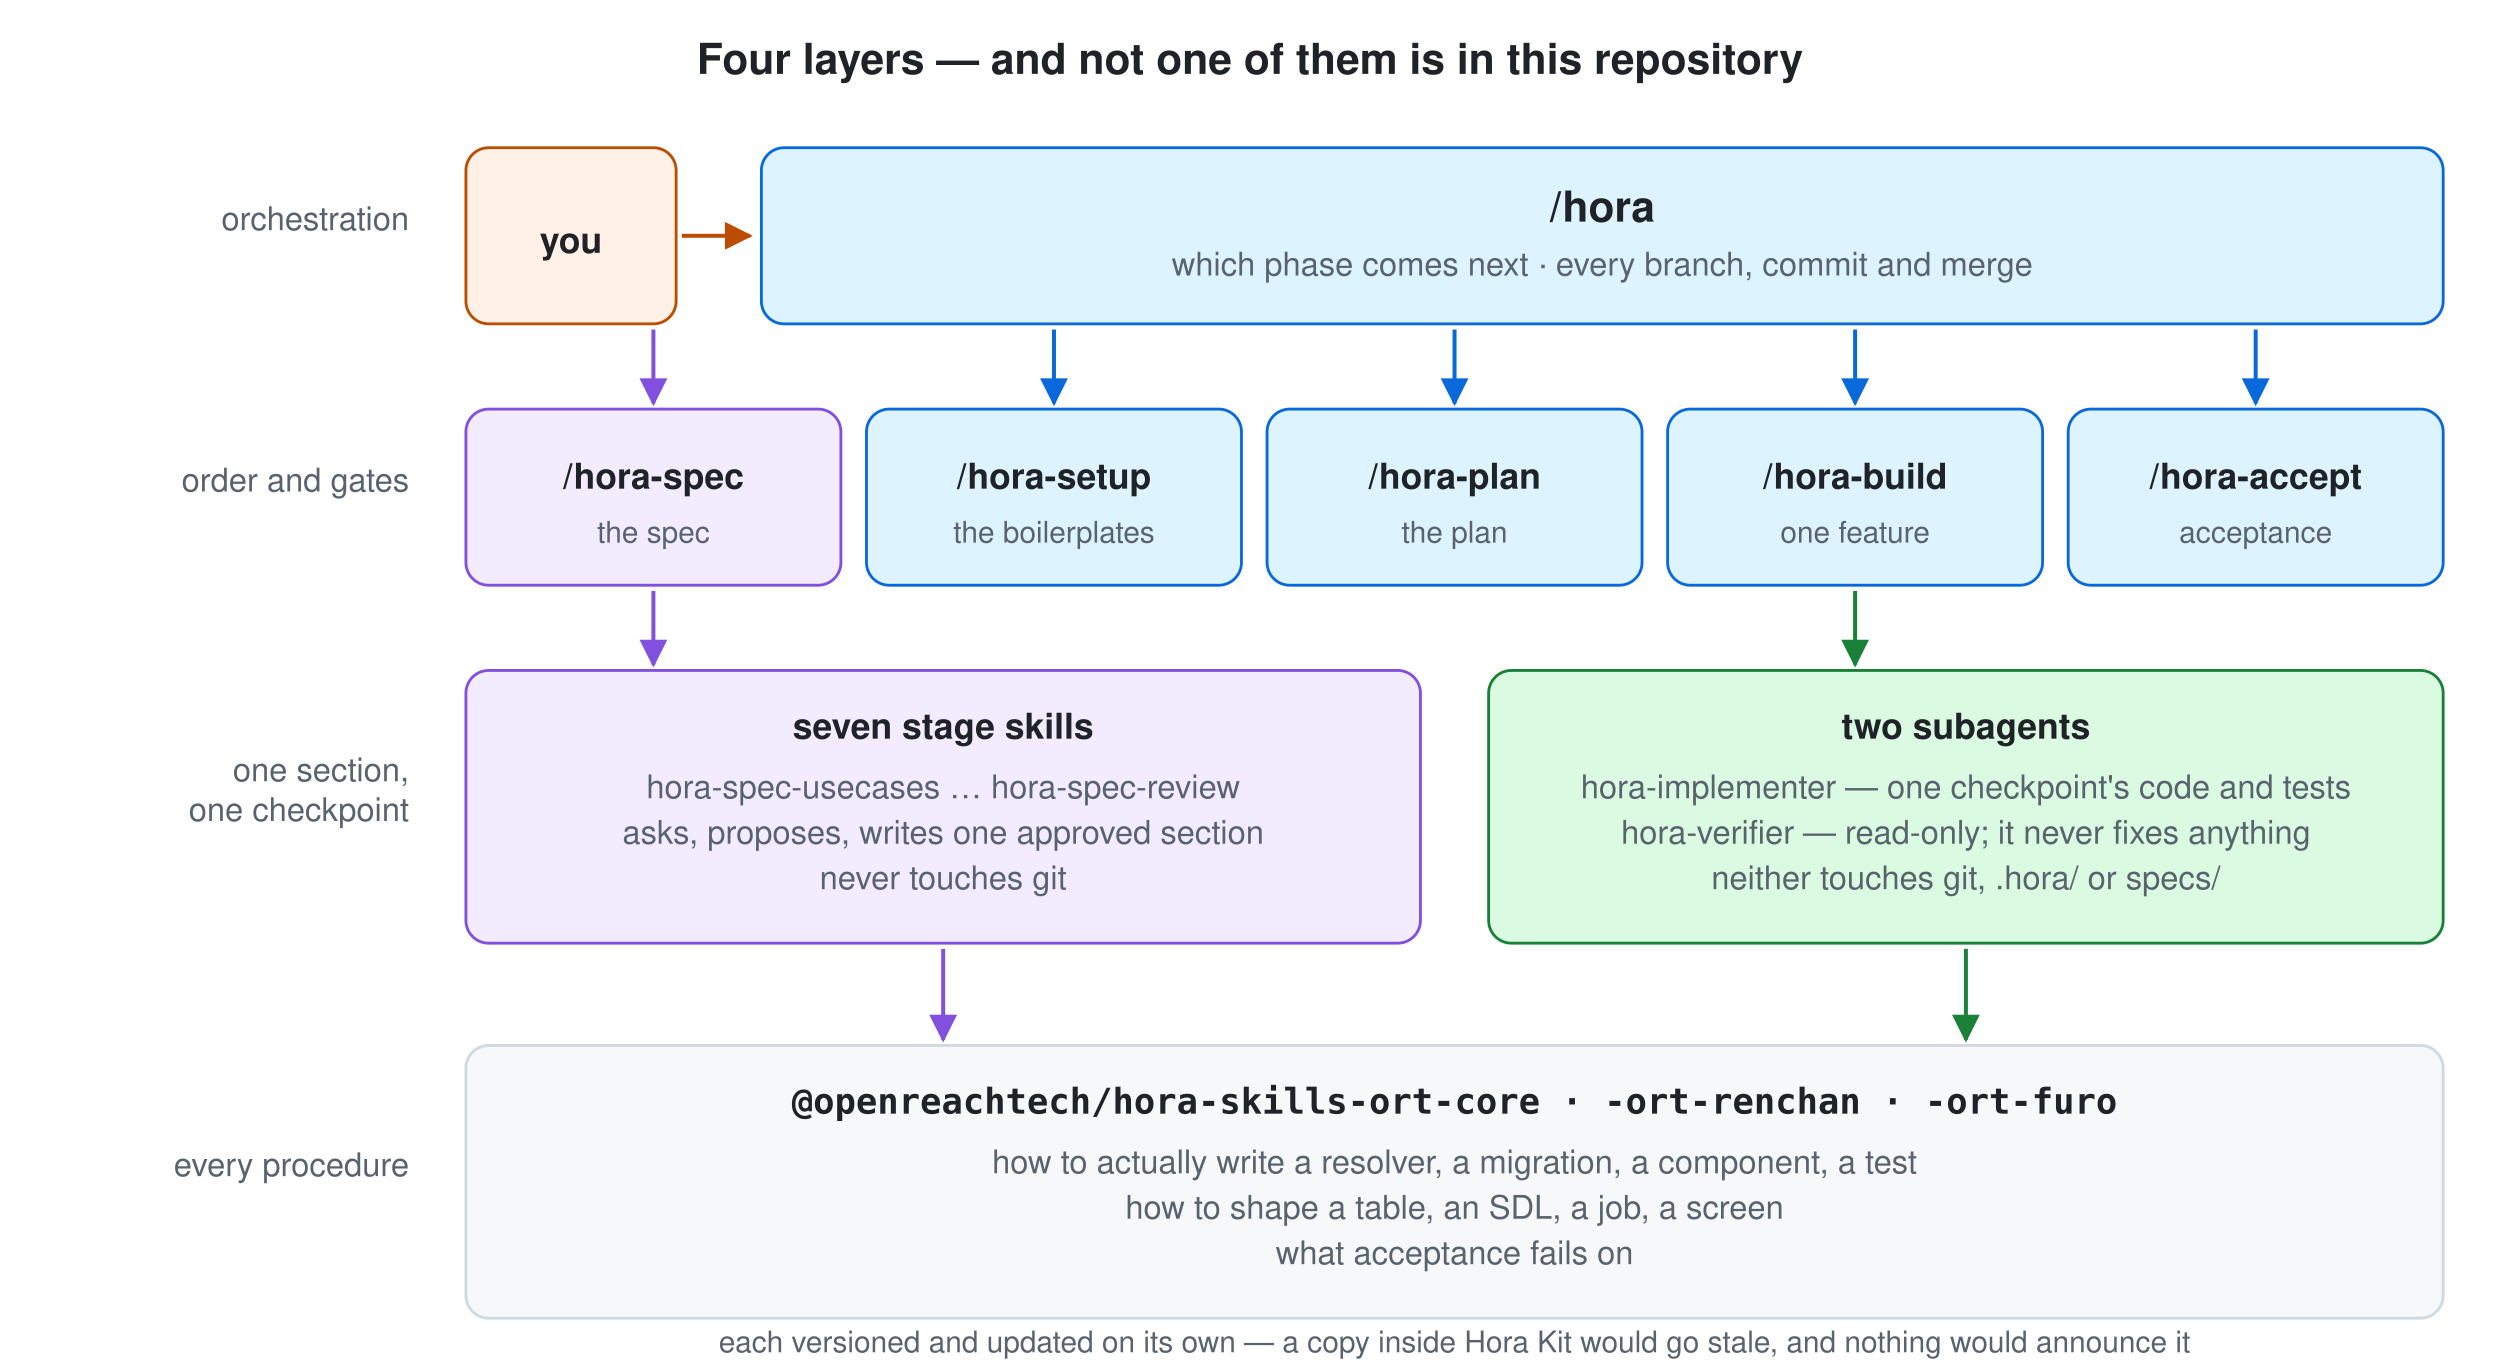
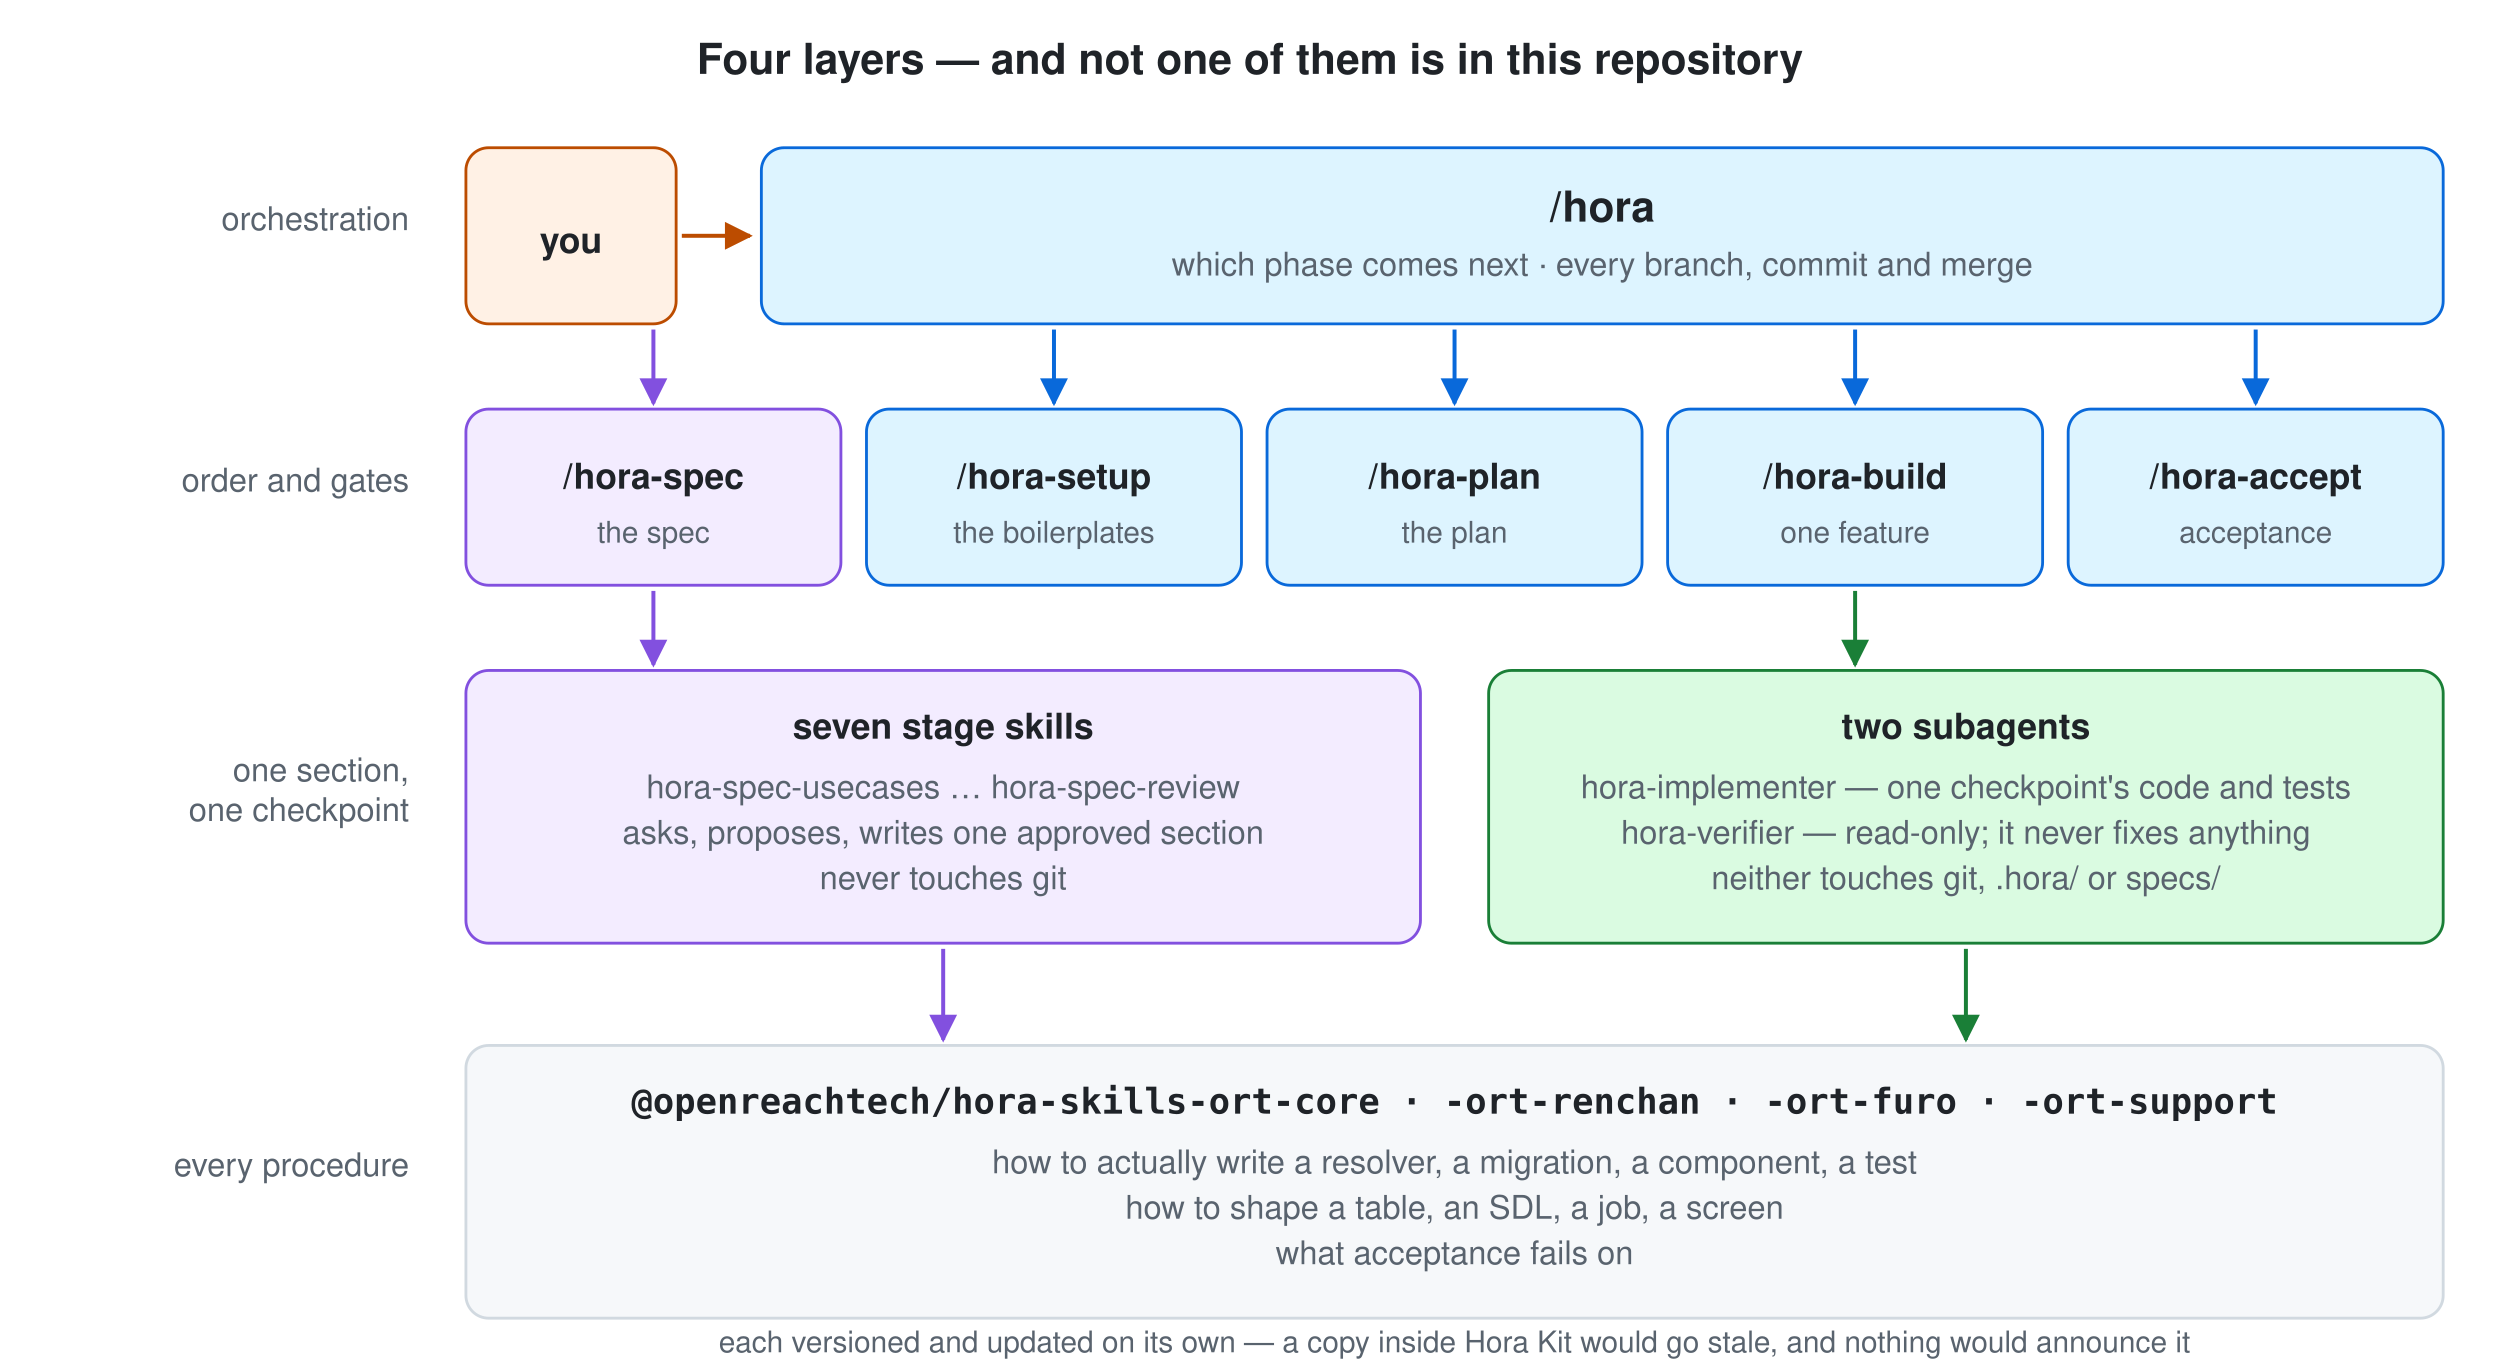
<svg xmlns="http://www.w3.org/2000/svg" viewBox="0 0 880 482" width="880" height="482" font-family="-apple-system, BlinkMacSystemFont, 'Segoe UI', Helvetica, Arial, sans-serif" role="img" aria-label="Four layers — and not one of them is in this repository">
  <defs>
    <marker id="m" viewBox="0 0 10 10" refX="9" refY="5" markerWidth="7" markerHeight="7" orient="auto-start-reverse">
      <path d="M0,0 L10,5 L0,10 z" class="ah" fill="#8b949e" />
    </marker>
    <marker id="mb" viewBox="0 0 10 10" refX="9" refY="5" markerWidth="7" markerHeight="7" orient="auto-start-reverse">
      <path d="M0,0 L10,5 L0,10 z" class="ah-b" fill="#0969da" />
    </marker>
    <marker id="mp" viewBox="0 0 10 10" refX="9" refY="5" markerWidth="7" markerHeight="7" orient="auto-start-reverse">
      <path d="M0,0 L10,5 L0,10 z" class="ah-p" fill="#8250df" />
    </marker>
    <marker id="mo" viewBox="0 0 10 10" refX="9" refY="5" markerWidth="7" markerHeight="7" orient="auto-start-reverse">
      <path d="M0,0 L10,5 L0,10 z" class="ah-o" fill="#bc4c00" />
    </marker>
    <marker id="mg" viewBox="0 0 10 10" refX="9" refY="5" markerWidth="7" markerHeight="7" orient="auto-start-reverse">
      <path d="M0,0 L10,5 L0,10 z" class="ah-g" fill="#1a7f37" />
    </marker>
  </defs>
  <style>
.t{font-size:15px;font-weight:600}
.l{font-size:12.5px}
.n{font-size:12.5px;font-weight:600}
.m{font-size:11.5px}
.xs{font-size:10.5px}
.code{font-family:ui-monospace,SFMono-Regular,Menlo,Consolas,monospace}
.dash{stroke-dasharray:5 4}

@media (prefers-color-scheme:dark){
text{fill:#e6edf3}
.m,.xs{fill:#9198a1}
.bx{fill:#151b23;stroke:#3d444d}
.bx-1{fill:#0d1117;stroke:#3d444d}
.bx-b{fill:#0c2d59;stroke:#4493f8}
.bx-p{fill:#251a44;stroke:#ab7df8}
.bx-o{fill:#40200a;stroke:#f0883e}
.bx-g{fill:#0f3018;stroke:#3fb950}
.bx-r{fill:#3d1418;stroke:#f85149}
.arr{stroke:#6e7681}
.arr-b{stroke:#4493f8}
.arr-p{stroke:#ab7df8}
.arr-o{stroke:#f0883e}
.arr-g{stroke:#3fb950}
.ah{fill:#6e7681}
.ah-b{fill:#4493f8}
.ah-p{fill:#ab7df8}
.ah-o{fill:#f0883e}
.ah-g{fill:#3fb950}
.ln{stroke:#3d444d}
.lane{stroke:#6e7681}
.lane-b{stroke:#4493f8}
.lane-g{stroke:#3fb950}
.dt{fill:#6e7681}
.dt-b{fill:#4493f8}
.dt-g{fill:#3fb950}
}
</style>
  <text x="440.0" y="26" class="t" fill="#1f2328" text-anchor="middle">Four layers — and not one of them is in this repository</text>
  <text x="144" y="81.0" class="m" fill="#59636e" text-anchor="end">orchestration</text>
  <text x="144" y="173.0" class="m" fill="#59636e" text-anchor="end">order and gates</text>
  <text x="144" y="275.0" class="m" fill="#59636e" text-anchor="end">one section,</text>
  <text x="144" y="289.0" class="m" fill="#59636e" text-anchor="end">one checkpoint</text>
  <text x="144" y="414.0" class="m" fill="#59636e" text-anchor="end">every procedure</text>
  <rect x="164" y="52" width="74" height="62" rx="8" class="bx bx-o" fill="#fff1e5" stroke="#bc4c00" stroke-width="1" />
  <text x="201" y="89" class="n" fill="#1f2328" text-anchor="middle">you</text>
  <path d="M240,83 L264,83" class="arr arr-o" fill="none" stroke="#bc4c00" stroke-width="1.4" marker-end="url(#mo)" />
  <rect x="268" y="52" width="592" height="62" rx="8" class="bx bx-b" fill="#ddf4ff" stroke="#0969da" stroke-width="1" />
  <text x="564" y="78" class="t" fill="#1f2328" text-anchor="middle">/hora</text>
  <text x="564" y="97" class="m" fill="#59636e" text-anchor="middle">which phase comes next · every branch, commit and merge</text>
  <rect x="164" y="144" width="132" height="62" rx="8" class="bx bx-p" fill="#f3ecff" stroke="#8250df" stroke-width="1" />
  <text x="230" y="172" class="n" fill="#1f2328" text-anchor="middle">/hora-spec</text>
  <text x="230" y="191" class="xs" fill="#59636e" text-anchor="middle">the spec</text>
  <path d="M230,116 L230,142" class="arr arr-p" fill="none" stroke="#8250df" stroke-width="1.4" marker-end="url(#mp)" />
  <rect x="305" y="144" width="132" height="62" rx="8" class="bx bx-b" fill="#ddf4ff" stroke="#0969da" stroke-width="1" />
  <text x="371" y="172" class="n" fill="#1f2328" text-anchor="middle">/hora-setup</text>
  <text x="371" y="191" class="xs" fill="#59636e" text-anchor="middle">the boilerplates</text>
  <path d="M371,116 L371,142" class="arr arr-b" fill="none" stroke="#0969da" stroke-width="1.4" marker-end="url(#mb)" />
  <rect x="446" y="144" width="132" height="62" rx="8" class="bx bx-b" fill="#ddf4ff" stroke="#0969da" stroke-width="1" />
  <text x="512" y="172" class="n" fill="#1f2328" text-anchor="middle">/hora-plan</text>
  <text x="512" y="191" class="xs" fill="#59636e" text-anchor="middle">the plan</text>
  <path d="M512,116 L512,142" class="arr arr-b" fill="none" stroke="#0969da" stroke-width="1.4" marker-end="url(#mb)" />
  <rect x="587" y="144" width="132" height="62" rx="8" class="bx bx-b" fill="#ddf4ff" stroke="#0969da" stroke-width="1" />
  <text x="653" y="172" class="n" fill="#1f2328" text-anchor="middle">/hora-build</text>
  <text x="653" y="191" class="xs" fill="#59636e" text-anchor="middle">one feature</text>
  <path d="M653,116 L653,142" class="arr arr-b" fill="none" stroke="#0969da" stroke-width="1.4" marker-end="url(#mb)" />
  <rect x="728" y="144" width="132" height="62" rx="8" class="bx bx-b" fill="#ddf4ff" stroke="#0969da" stroke-width="1" />
  <text x="794" y="172" class="n" fill="#1f2328" text-anchor="middle">/hora-accept</text>
  <text x="794" y="191" class="xs" fill="#59636e" text-anchor="middle">acceptance</text>
  <path d="M794,116 L794,142" class="arr arr-b" fill="none" stroke="#0969da" stroke-width="1.4" marker-end="url(#mb)" />
  <rect x="164" y="236" width="336" height="96" rx="8" class="bx bx-p" fill="#f3ecff" stroke="#8250df" stroke-width="1" />
  <text x="332" y="260" class="n" fill="#1f2328" text-anchor="middle">seven stage skills</text>
  <text x="332" y="281" class="m" fill="#59636e" text-anchor="middle">hora-spec-usecases … hora-spec-review</text>
  <text x="332" y="297" class="m" fill="#59636e" text-anchor="middle">asks, proposes, writes one approved section</text>
  <text x="332" y="313" class="m" fill="#59636e" text-anchor="middle">never touches git</text>
  <rect x="524" y="236" width="336" height="96" rx="8" class="bx bx-g" fill="#dafbe1" stroke="#1a7f37" stroke-width="1" />
  <text x="692" y="260" class="n" fill="#1f2328" text-anchor="middle">two subagents</text>
  <text x="692" y="281" class="m" fill="#59636e" text-anchor="middle">hora-implementer — one checkpoint's code and tests</text>
  <text x="692" y="297" class="m" fill="#59636e" text-anchor="middle">hora-verifier — read-only; it never fixes anything</text>
  <text x="692" y="313" class="m" fill="#59636e" text-anchor="middle">neither touches git, .hora/ or specs/</text>
  <path d="M230,208 L230,234" class="arr arr-p" fill="none" stroke="#8250df" stroke-width="1.4" marker-end="url(#mp)" />
  <path d="M653,208 L653,234" class="arr arr-g" fill="none" stroke="#1a7f37" stroke-width="1.4" marker-end="url(#mg)" />
  <rect x="164" y="368" width="696" height="96" rx="8" class="bx" fill="#f6f8fa" stroke="#d1d9e0" stroke-width="1" />
-   <text x="512" y="392" class="n code" fill="#1f2328" text-anchor="middle">@openreachtech/hora-skills-ort-core · -ort-renchan · -ort-furo</text>
+   <text x="512" y="392" class="n code" fill="#1f2328" text-anchor="middle">@openreachtech/hora-skills-ort-core · -ort-renchan · -ort-furo · -ort-support</text>
  <text x="512" y="413" class="m" fill="#59636e" text-anchor="middle">how to actually write a resolver, a migration, a component, a test</text>
  <text x="512" y="429" class="m" fill="#59636e" text-anchor="middle">how to shape a table, an SDL, a job, a screen</text>
  <text x="512" y="445" class="m" fill="#59636e" text-anchor="middle">what acceptance fails on</text>
  <path d="M332,334 L332,366" class="arr arr-p" fill="none" stroke="#8250df" stroke-width="1.4" marker-end="url(#mp)" />
  <path d="M692,334 L692,366" class="arr arr-g" fill="none" stroke="#1a7f37" stroke-width="1.4" marker-end="url(#mg)" />
  <text x="512" y="476" class="xs" fill="#59636e" text-anchor="middle">each versioned and updated on its own — a copy inside Hora Kit would go stale, and nothing would announce it</text>
</svg>
